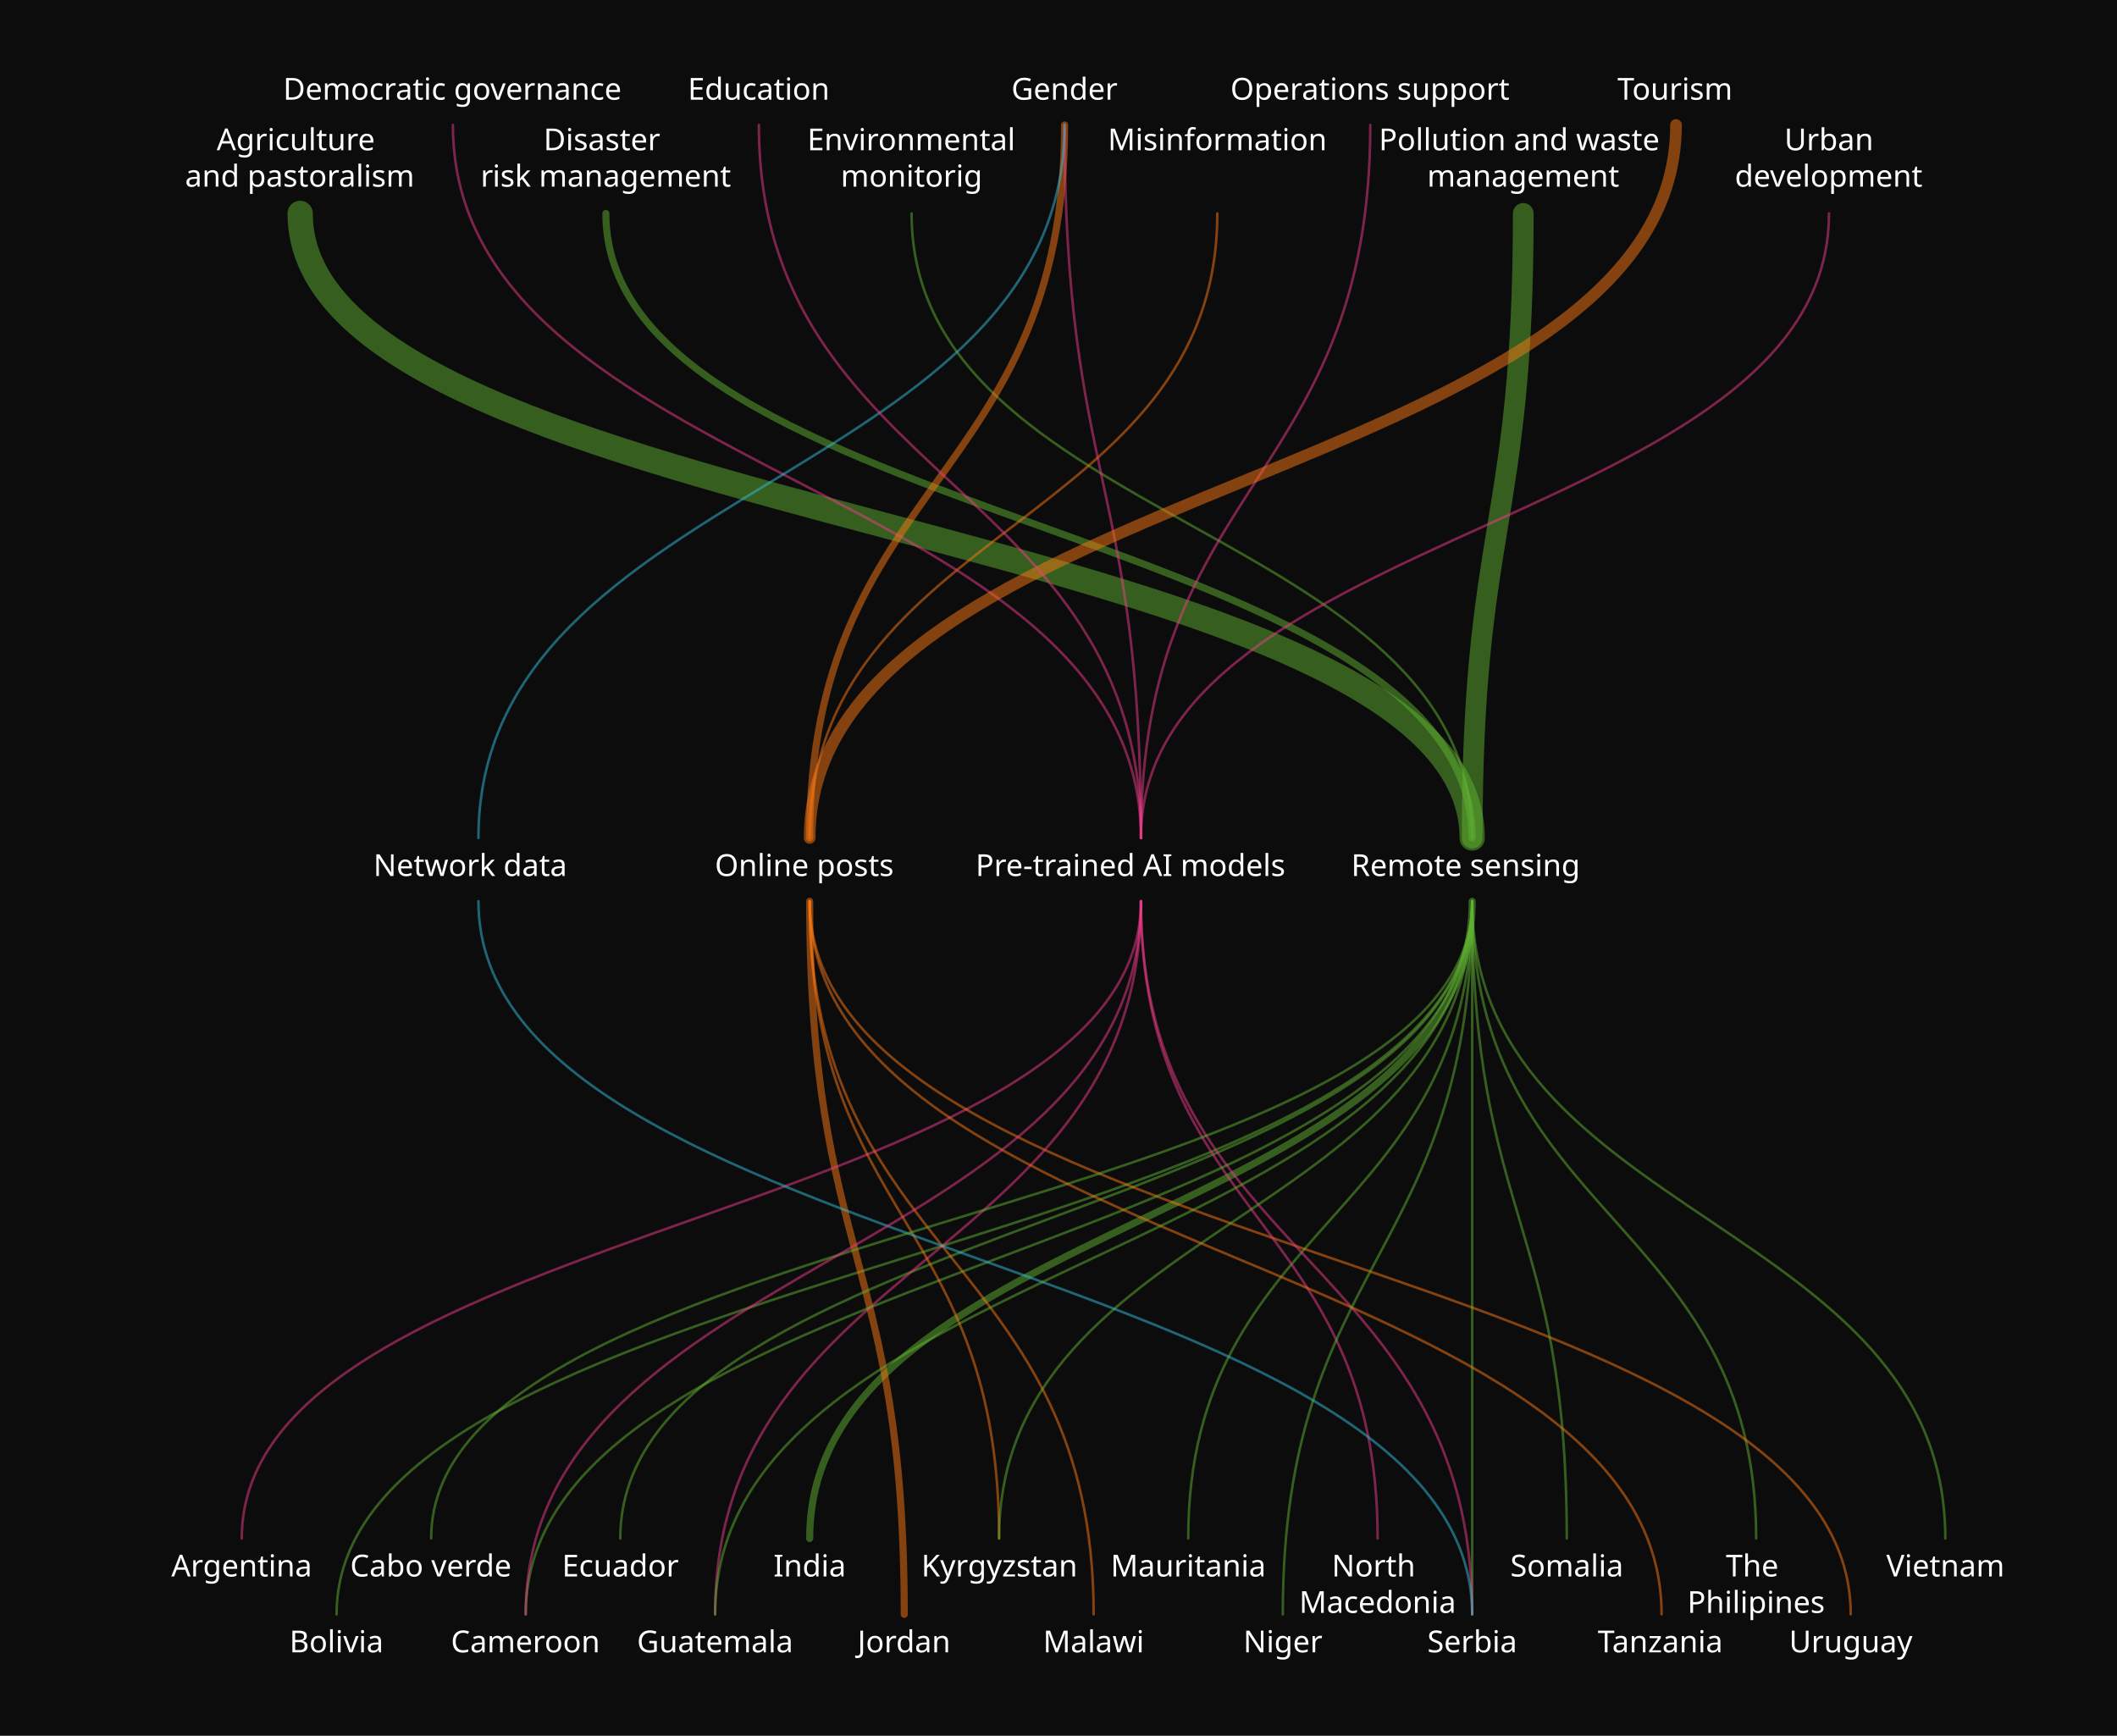
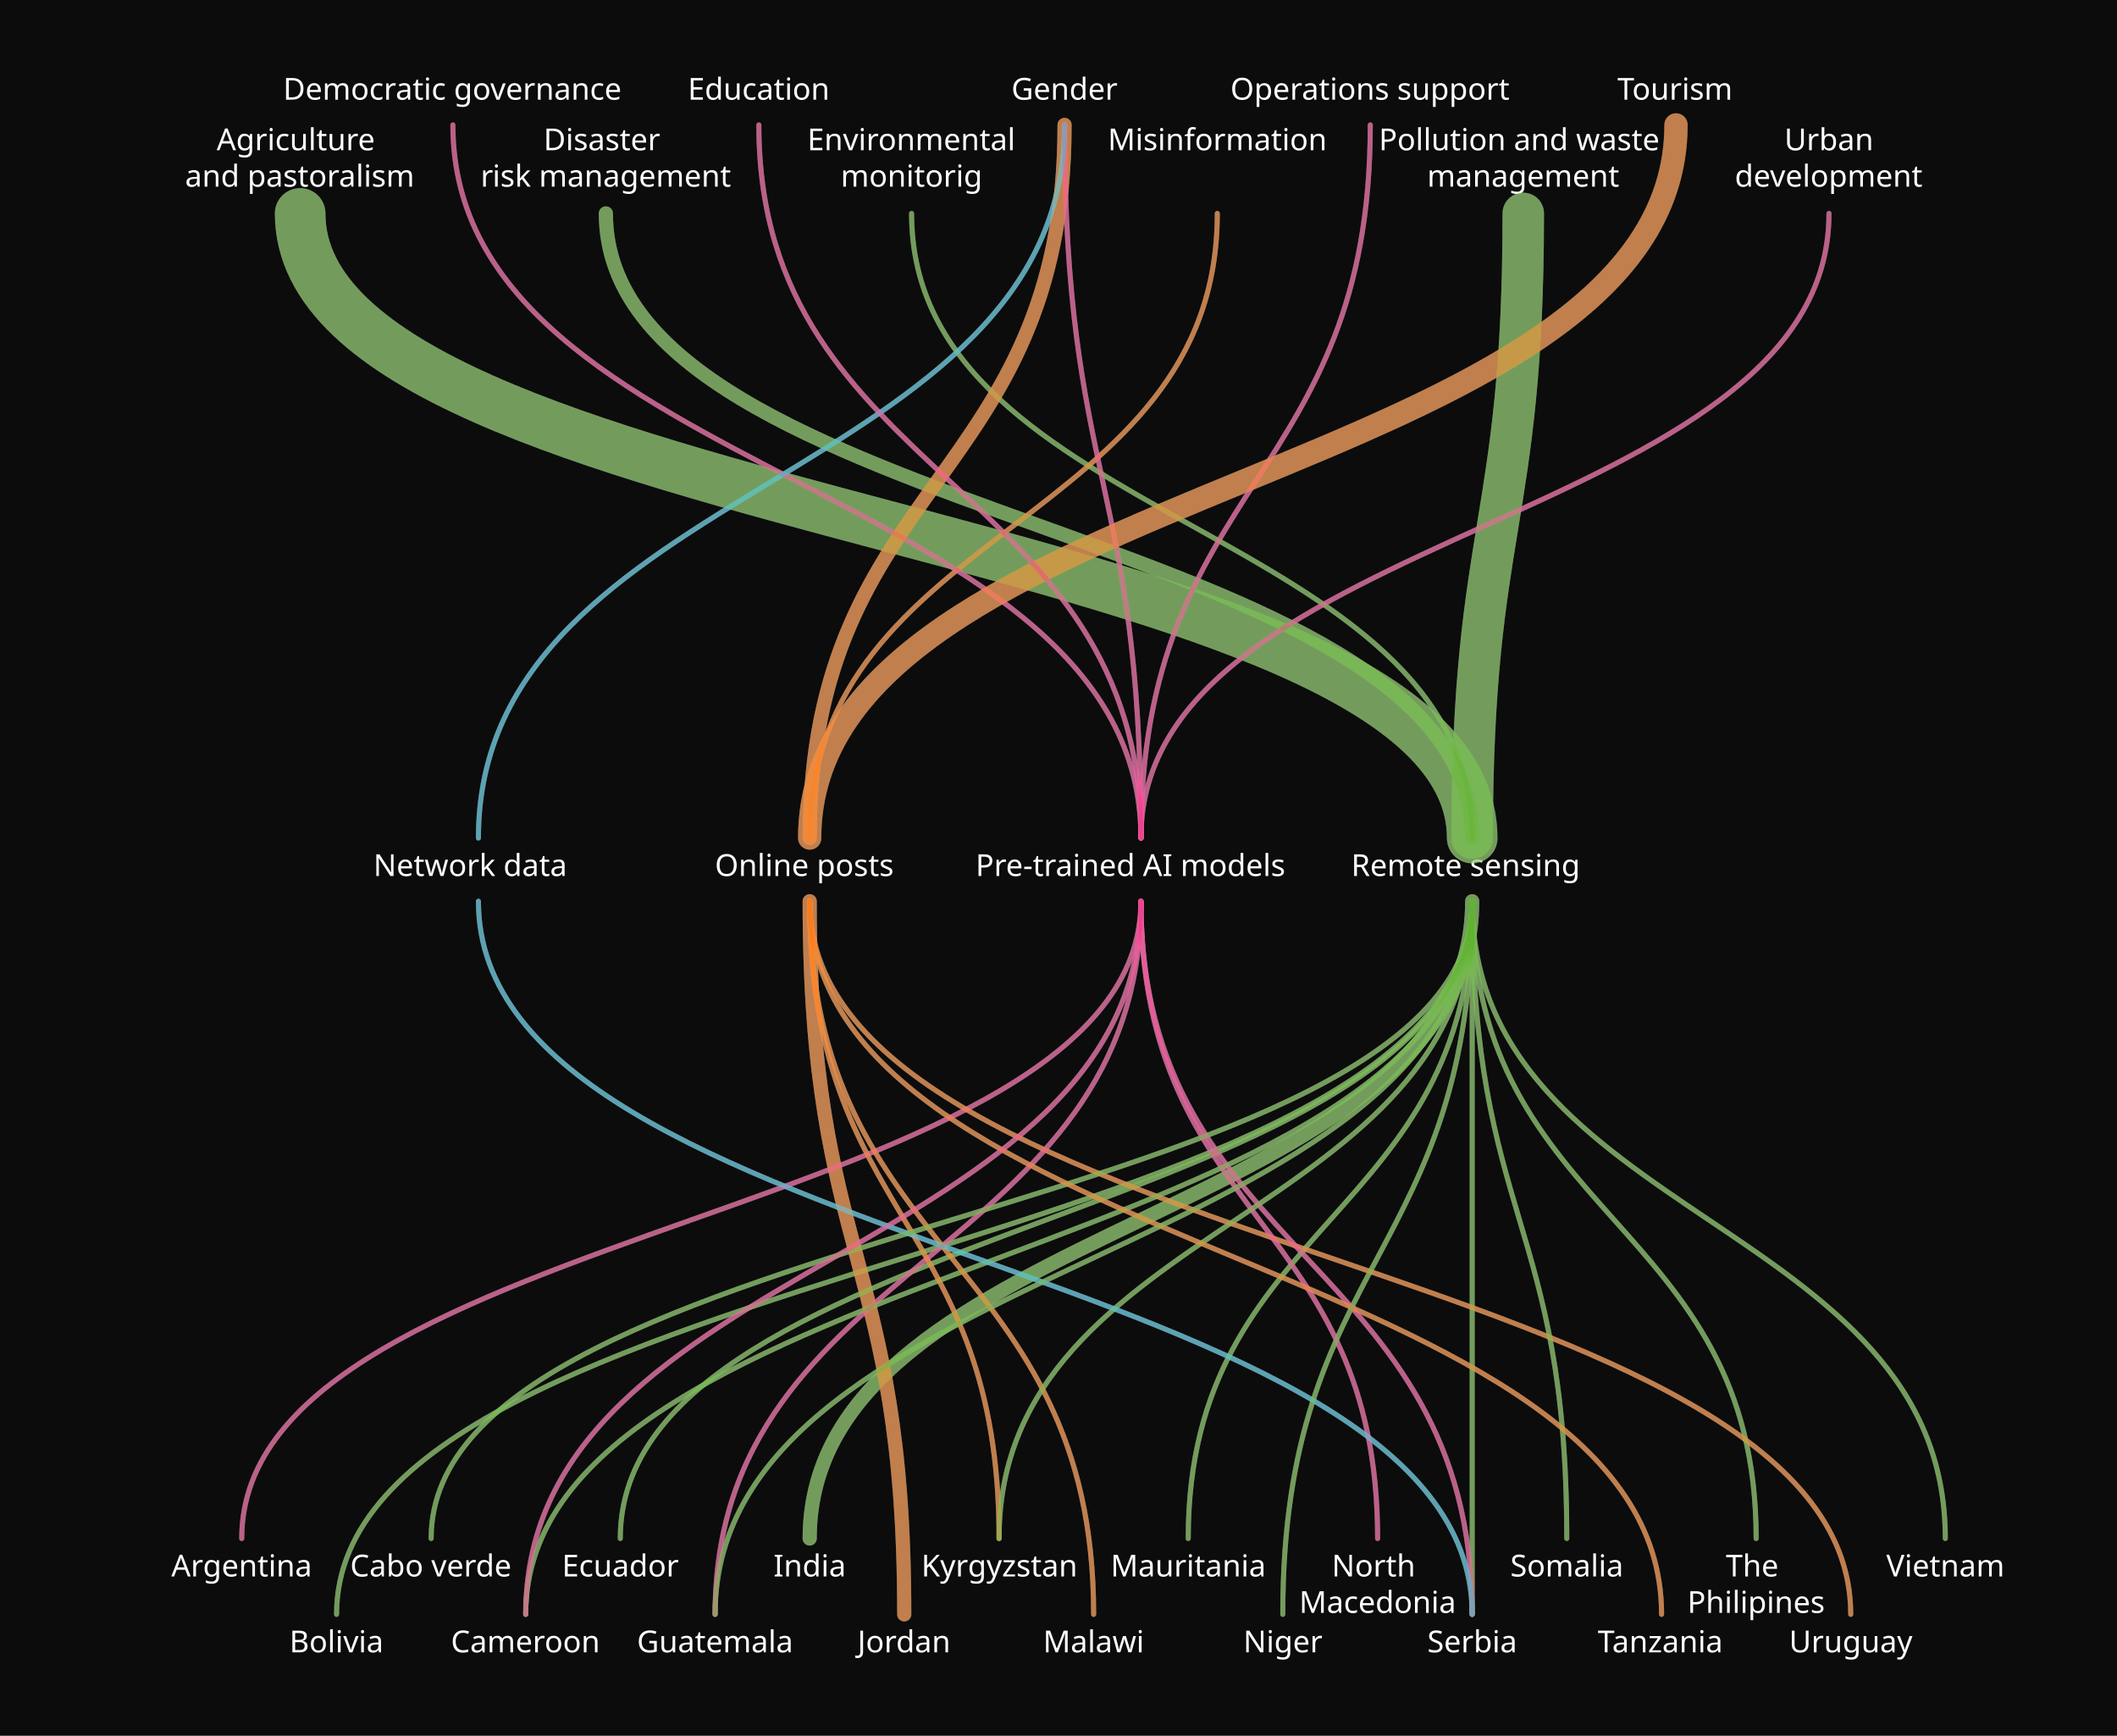
- <svg xmlns="http://www.w3.org/2000/svg" version="1.1" x="0px" y="0px" viewBox="0 0 837.2 686.4" style="enable-background:new 0 0 837.2 686.4;" xml:space="preserve">
+ <svg xmlns="http://www.w3.org/2000/svg" version="1.1" id="Layer_1" x="0px" y="0px" viewBox="0 0 837.2 686.4" style="enable-background:new 0 0 837.2 686.4;" xml:space="preserve">
  <style type="text/css">
	.st0{fill:#0C0C0C;}
	.st1{fill:#FFFFFF;}
	.st2{font-family:'NotoSans-Regular';}
	.st3{font-size:12px;}
	.st4{font-family:'NotoSans-Bold';}
- 	.st5{fill:none;stroke:#61B233;stroke-width:10;stroke-linecap:round;stroke-opacity:0.5;}
- 	.st6{fill:none;stroke:#61B233;stroke-linecap:round;stroke-opacity:0.5;}
- 	.st7{fill:none;stroke:#61B233;stroke-width:2.8;stroke-linecap:round;stroke-opacity:0.5;}
- 	.st8{fill:none;stroke:#61B233;stroke-width:8.2;stroke-linecap:round;stroke-opacity:0.5;}
- 	.st9{fill:none;stroke:#FA7814;stroke-linecap:round;stroke-opacity:0.5;}
- 	.st10{fill:none;stroke:#F03C8C;stroke-linecap:round;stroke-opacity:0.5;}
- 	.st11{fill:none;stroke:#FA7814;stroke-width:2.8;stroke-linecap:round;stroke-opacity:0.5;}
- 	.st12{fill:none;stroke:#FA7814;stroke-width:4.6;stroke-linecap:round;stroke-opacity:0.5;}
- 	.st13{fill:none;stroke:#32BEE1;stroke-linecap:round;stroke-opacity:0.5;}
+ 	.st5{fill:none;stroke:#FFFFFF;stroke-width:20;stroke-linecap:round;stroke-opacity:0.5;}
+ 	.st6{fill:none;stroke:#FFFFFF;stroke-width:2;stroke-linecap:round;stroke-opacity:0.5;}
+ 	.st7{fill:none;stroke:#FFFFFF;stroke-width:5.6;stroke-linecap:round;stroke-opacity:0.5;}
+ 	.st8{fill:none;stroke:#FFFFFF;stroke-width:16.4;stroke-linecap:round;stroke-opacity:0.5;}
+ 	.st9{fill:none;stroke:#FFFFFF;stroke-width:9.2;stroke-linecap:round;stroke-opacity:0.5;}
+ 	.st10{fill:none;stroke:#61B233;stroke-width:20;stroke-linecap:round;stroke-opacity:0.5;}
+ 	.st11{fill:none;stroke:#61B233;stroke-width:2;stroke-linecap:round;stroke-opacity:0.5;}
+ 	.st12{fill:none;stroke:#61B233;stroke-width:5.6;stroke-linecap:round;stroke-opacity:0.5;}
+ 	.st13{fill:none;stroke:#61B233;stroke-width:16.4;stroke-linecap:round;stroke-opacity:0.5;}
+ 	.st14{fill:none;stroke:#FA7814;stroke-width:2;stroke-linecap:round;stroke-opacity:0.5;}
+ 	.st15{fill:none;stroke:#F03C8C;stroke-width:2;stroke-linecap:round;stroke-opacity:0.5;}
+ 	.st16{fill:none;stroke:#FA7814;stroke-width:5.6;stroke-linecap:round;stroke-opacity:0.5;}
+ 	.st17{fill:none;stroke:#FA7814;stroke-width:9.2;stroke-linecap:round;stroke-opacity:0.5;}
+ 	.st18{fill:none;stroke:#32BEE1;stroke-width:2;stroke-linecap:round;stroke-opacity:0.5;}
</style>
-   <g id="Layer_2">
+   <g id="Layer_2_00000103248098781290321700000017853445780035108778_">
    <rect class="st0" width="837.2" height="686.4" />
  </g>
-   <g id="Layer_1">
-     <text transform="matrix(1 0 0 1 85.685 59.417)" class="st1 st2 st3">Agriculture  </text>
-     <text transform="matrix(1 0 0 1 73.185 73.817)" class="st1 st2 st3">and pastoralism</text>
-     <text transform="matrix(1 0 0 1 111.9709 39.417)" class="st1 st2 st3">Democratic governance</text>
-     <text transform="matrix(1 0 0 1 214.9604 59.417)" class="st1 st2 st3">Disaster  </text>
-     <text transform="matrix(1 0 0 1 190.0604 73.817)" class="st1 st2 st3">r</text>
-     <text transform="matrix(1 0 0 1 194.7604 73.817)" class="st1 st2 st3">isk management</text>
-     <text transform="matrix(1 0 0 1 272.0192 39.417)" class="st1 st2 st3">Education</text>
-     <text transform="matrix(1 0 0 1 319.275 59.417)" class="st1 st2 st3">Environmental </text>
-     <text transform="matrix(1 0 0 1 332.475 73.817)" class="st1 st2 st3">monitorig</text>
-     <text transform="matrix(1 0 0 1 399.9625 39.417)" class="st1 st2 st3">Gender</text>
-     <text transform="matrix(1 0 0 1 438.1165 59.417)" class="st1 st2 st3">Misinformation</text>
-     <text transform="matrix(1 0 0 1 486.5719 39.417)" class="st1 st2 st3">Operations support</text>
-     <text transform="matrix(1 0 0 1 545.2938 59.417)" class="st1 st2 st3">Pollution and waste  </text>
-     <text transform="matrix(1 0 0 1 564.3938 73.817)" class="st1 st2 st3">management</text>
-     <text transform="matrix(1 0 0 1 639.6367 39.417)" class="st1 st2 st3">Tourism</text>
-     <text transform="matrix(1 0 0 1 705.6536 59.417)" class="st1 st2 st3">Urban </text>
-     <text transform="matrix(1 0 0 1 686.0536 73.817)" class="st1 st2 st3">development</text>
-     <text transform="matrix(1 0 0 1 147.6736 346.417)" class="st1 st4 st3">Network data</text>
-     <text transform="matrix(1 0 0 1 282.6994 346.417)" class="st1 st4 st3">Online posts</text>
-     <text transform="matrix(1 0 0 1 385.8117 346.417)" class="st1 st4 st3">Pre-trained AI models</text>
-     <text transform="matrix(1 0 0 1 534.3616 346.417)" class="st1 st4 st3">Remote sensing</text>
-     <text transform="matrix(1 0 0 1 67.7514 623.4171)" class="st1 st2 st3">Argentina</text>
-     <text transform="matrix(1 0 0 1 114.4743 653.4171)" class="st1 st2 st3">Bolivia</text>
-     <text transform="matrix(1 0 0 1 138.4691 623.4171)" class="st1 st2 st3">Cabo verde</text>
-     <text transform="matrix(1 0 0 1 178.3214 653.4171)" class="st1 st2 st3">Cameroon</text>
-     <text transform="matrix(1 0 0 1 222.26 623.4171)" class="st1 st2 st3">Ecuador</text>
-     <text transform="matrix(1 0 0 1 251.8946 653.4171)" class="st1 st2 st3">Guatemala</text>
-     <text transform="matrix(1 0 0 1 305.8591 623.4171)" class="st1 st2 st3">India</text>
-     <text transform="matrix(1 0 0 1 339.124 653.4171)" class="st1 st2 st3">Jordan</text>
-     <text transform="matrix(1 0 0 1 364.3522 623.4171)" class="st1 st2 st3">Kyrgyzstan</text>
-     <text transform="matrix(1 0 0 1 412.5048 653.4171)" class="st1 st2 st3">Malawi</text>
-     <text transform="matrix(1 0 0 1 439.2232 623.4171)" class="st1 st2 st3">Mauritania</text>
-     <text transform="matrix(1 0 0 1 491.6883 653.4171)" class="st1 st2 st3">Niger</text>
-     <text transform="matrix(1 0 0 1 526.6748 623.4171)" class="st1 st2 st3">North  </text>
-     <text transform="matrix(1 0 0 1 513.7748 637.8171)" class="st1 st2 st3">Macedonia</text>
-     <text transform="matrix(1 0 0 1 564.4451 653.4171)" class="st1 st2 st3">Serbia</text>
-     <text transform="matrix(1 0 0 1 597.2715 623.4171)" class="st1 st2 st3">Somalia</text>
-     <text transform="matrix(1 0 0 1 631.8439 653.4171)" class="st1 st2 st3">Tanzania</text>
-     <text transform="matrix(1 0 0 1 682.5033 623.4171)" class="st1 st2 st3">The  </text>
-     <text transform="matrix(1 0 0 1 667.3033 637.8171)" class="st1 st2 st3">Philipines</text>
-     <text transform="matrix(1 0 0 1 707.524 653.4171)" class="st1 st2 st3">Uruguay</text>
-     <text transform="matrix(1 0 0 1 745.9662 623.4171)" class="st1 st2 st3">Vietnam</text>
+   <text transform="matrix(1 0 0 1 85.685 59.417)" class="st1 st2 st3">Agriculture  </text>
+   <text transform="matrix(1 0 0 1 73.185 73.817)" class="st1 st2 st3">and pastoralism</text>
+   <text transform="matrix(1 0 0 1 111.9709 39.417)" class="st1 st2 st3">Democratic governance</text>
+   <text transform="matrix(1 0 0 1 214.9604 59.417)" class="st1 st2 st3">Disaster  </text>
+   <text transform="matrix(1 0 0 1 190.0604 73.817)" class="st1 st2 st3">r</text>
+   <text transform="matrix(1 0 0 1 194.7604 73.817)" class="st1 st2 st3">isk management</text>
+   <text transform="matrix(1 0 0 1 272.0192 39.417)" class="st1 st2 st3">Education</text>
+   <text transform="matrix(1 0 0 1 319.275 59.417)" class="st1 st2 st3">Environmental </text>
+   <text transform="matrix(1 0 0 1 332.475 73.817)" class="st1 st2 st3">monitorig</text>
+   <text transform="matrix(1 0 0 1 399.9625 39.417)" class="st1 st2 st3">Gender</text>
+   <text transform="matrix(1 0 0 1 438.1165 59.417)" class="st1 st2 st3">Misinformation</text>
+   <text transform="matrix(1 0 0 1 486.5719 39.417)" class="st1 st2 st3">Operations support</text>
+   <text transform="matrix(1 0 0 1 545.2938 59.417)" class="st1 st2 st3">Pollution and waste  </text>
+   <text transform="matrix(1 0 0 1 564.3938 73.817)" class="st1 st2 st3">management</text>
+   <text transform="matrix(1 0 0 1 639.6367 39.417)" class="st1 st2 st3">Tourism</text>
+   <text transform="matrix(1 0 0 1 705.6536 59.417)" class="st1 st2 st3">Urban </text>
+   <text transform="matrix(1 0 0 1 686.0536 73.817)" class="st1 st2 st3">development</text>
+   <text transform="matrix(1 0 0 1 147.6736 346.417)" class="st1 st4 st3">Network data</text>
+   <text transform="matrix(1 0 0 1 282.6994 346.417)" class="st1 st4 st3">Online posts</text>
+   <text transform="matrix(1 0 0 1 385.8117 346.417)" class="st1 st4 st3">Pre-trained AI models</text>
+   <text transform="matrix(1 0 0 1 534.3616 346.417)" class="st1 st4 st3">Remote sensing</text>
+   <text transform="matrix(1 0 0 1 67.7514 623.4171)" class="st1 st2 st3">Argentina</text>
+   <text transform="matrix(1 0 0 1 114.4743 653.4171)" class="st1 st2 st3">Bolivia</text>
+   <text transform="matrix(1 0 0 1 138.4691 623.4171)" class="st1 st2 st3">Cabo verde</text>
+   <text transform="matrix(1 0 0 1 178.3214 653.4171)" class="st1 st2 st3">Cameroon</text>
+   <text transform="matrix(1 0 0 1 222.26 623.4171)" class="st1 st2 st3">Ecuador</text>
+   <text transform="matrix(1 0 0 1 251.8946 653.4171)" class="st1 st2 st3">Guatemala</text>
+   <text transform="matrix(1 0 0 1 305.8591 623.4171)" class="st1 st2 st3">India</text>
+   <text transform="matrix(1 0 0 1 339.124 653.4171)" class="st1 st2 st3">Jordan</text>
+   <text transform="matrix(1 0 0 1 364.3522 623.4171)" class="st1 st2 st3">Kyrgyzstan</text>
+   <text transform="matrix(1 0 0 1 412.5048 653.4171)" class="st1 st2 st3">Malawi</text>
+   <text transform="matrix(1 0 0 1 439.2232 623.4171)" class="st1 st2 st3">Mauritania</text>
+   <text transform="matrix(1 0 0 1 491.6883 653.4171)" class="st1 st2 st3">Niger</text>
+   <text transform="matrix(1 0 0 1 526.6748 623.4171)" class="st1 st2 st3">North  </text>
+   <text transform="matrix(1 0 0 1 513.7748 637.8171)" class="st1 st2 st3">Macedonia</text>
+   <text transform="matrix(1 0 0 1 564.4451 653.4171)" class="st1 st2 st3">Serbia</text>
+   <text transform="matrix(1 0 0 1 597.2715 623.4171)" class="st1 st2 st3">Somalia</text>
+   <text transform="matrix(1 0 0 1 631.8439 653.4171)" class="st1 st2 st3">Tanzania</text>
+   <text transform="matrix(1 0 0 1 682.5033 623.4171)" class="st1 st2 st3">The  </text>
+   <text transform="matrix(1 0 0 1 667.3033 637.8171)" class="st1 st2 st3">Philipines</text>
+   <text transform="matrix(1 0 0 1 707.524 653.4171)" class="st1 st2 st3">Uruguay</text>
+   <text transform="matrix(1 0 0 1 745.9662 623.4171)" class="st1 st2 st3">Vietnam</text>
+   <g>
    <path class="st5" d="M118.7,84.4c0,123.5,463.5,123.5,463.5,247" />
    <path class="st6" d="M360.5,84.4c0,123.5,221.7,123.5,221.7,247" />
    <path class="st7" d="M239.6,84.4c0,123.5,342.6,123.5,342.6,247" />
    <path class="st8" d="M602.4,84.4c0,123.5-20.2,123.5-20.2,247" />
-     <path class="st9" d="M481.4,84.4c0,123.5-161.2,123.5-161.2,247" />
-     <path class="st10" d="M179.1,49.4c0,141,272.1,141,272.1,282" />
-     <path class="st11" d="M421,49.4c0,141-100.8,141-100.8,282" />
-     <path class="st10" d="M541.9,49.4c0,141-90.7,141-90.7,282" />
-     <path class="st10" d="M421,49.4c0,141,30.2,141,30.2,282" />
-     <path class="st10" d="M723.3,84.4c0,123.5-272.1,123.5-272.1,247" />
-     <path class="st12" d="M662.8,49.4c0,141-342.6,141-342.6,282" />
-     <path class="st13" d="M421,49.4c0,141-231.8,141-231.8,282" />
-     <path class="st10" d="M300.1,49.4c0,141,151.2,141,151.2,282" />
+     <path class="st6" d="M481.4,84.4c0,123.5-161.2,123.5-161.2,247" />
+     <path class="st6" d="M179.1,49.4c0,141,272.1,141,272.1,282" />
+     <path class="st7" d="M421,49.4c0,141-100.8,141-100.8,282" />
+     <path class="st6" d="M541.9,49.4c0,141-90.7,141-90.7,282" />
+     <path class="st6" d="M421,49.4c0,141,30.2,141,30.2,282" />
+     <path class="st6" d="M723.3,84.4c0,123.5-272.1,123.5-272.1,247" />
+     <path class="st9" d="M662.8,49.4c0,141-342.6,141-342.6,282" />
+     <path class="st6" d="M421,49.4c0,141-231.8,141-231.8,282" />
+     <path class="st6" d="M300.1,49.4c0,141,151.2,141,151.2,282" />
    <path class="st7" d="M582.2,356.4c0,126-262,126-262,252" />
    <path class="st6" d="M582.2,356.4c0,141-449.1,141-449.1,282" />
    <path class="st6" d="M582.2,356.4c0,126-112.3,126-112.3,252" />
    <path class="st6" d="M582.2,356.4c0,126,112.3,126,112.3,252" />
-     <path class="st11" d="M320.2,356.4c0,141,37.4,141,37.4,282" />
+     <path class="st7" d="M320.2,356.4c0,141,37.4,141,37.4,282" />
    <path class="st6" d="M582.2,356.4c0,126-336.9,126-336.9,252" />
    <path class="st6" d="M582.2,356.4c0,141,0,141,0,282" />
-     <path class="st10" d="M451.2,356.4c0,126-355.6,126-355.6,252" />
-     <path class="st9" d="M320.2,356.4c0,141,411.7,141,411.7,282" />
-     <path class="st10" d="M451.2,356.4c0,141-168.4,141-168.4,282" />
-     <path class="st10" d="M451.2,356.4c0,141,131,141,131,282" />
-     <path class="st10" d="M451.2,356.4c0,126,93.6,126,93.6,252" />
+     <path class="st6" d="M451.2,356.4c0,126-355.6,126-355.6,252" />
+     <path class="st6" d="M320.2,356.4c0,141,411.7,141,411.7,282" />
+     <path class="st6" d="M451.2,356.4c0,141-168.4,141-168.4,282" />
+     <path class="st6" d="M451.2,356.4c0,141,131,141,131,282" />
+     <path class="st6" d="M451.2,356.4c0,126,93.6,126,93.6,252" />
    <path class="st6" d="M582.2,356.4c0,141-374.3,141-374.3,282" />
-     <path class="st9" d="M320.2,356.4c0,126,74.9,126,74.9,252" />
+     <path class="st6" d="M320.2,356.4c0,126,74.9,126,74.9,252" />
    <path class="st6" d="M582.2,356.4c0,126,37.4,126,37.4,252" />
-     <path class="st9" d="M320.2,356.4c0,141,112.3,141,112.3,282" />
+     <path class="st6" d="M320.2,356.4c0,141,112.3,141,112.3,282" />
    <path class="st6" d="M582.2,356.4c0,126-187.1,126-187.1,252" />
-     <path class="st13" d="M189.2,356.4c0,141,393,141,393,282" />
+     <path class="st6" d="M189.2,356.4c0,141,393,141,393,282" />
    <path class="st6" d="M582.2,356.4c0,126-411.7,126-411.7,252" />
-     <path class="st9" d="M320.2,356.4c0,141,336.9,141,336.9,282" />
+     <path class="st6" d="M320.2,356.4c0,141,336.9,141,336.9,282" />
    <path class="st6" d="M582.2,356.4c0,126,187.1,126,187.1,252" />
    <path class="st6" d="M582.2,356.4c0,141-74.9,141-74.9,282" />
    <path class="st6" d="M582.2,356.4c0,141-299.4,141-299.4,282" />
-     <path class="st10" d="M451.2,356.4c0,141-243.3,141-243.3,282" />
+     <path class="st6" d="M451.2,356.4c0,141-243.3,141-243.3,282" />
  </g>
+   <path class="st10" d="M118.7,84.4c0,123.5,463.5,123.5,463.5,247" />
+   <path class="st11" d="M360.5,84.4c0,123.5,221.7,123.5,221.7,247" />
+   <path class="st12" d="M239.6,84.4c0,123.5,342.6,123.5,342.6,247" />
+   <path class="st13" d="M602.4,84.4c0,123.5-20.2,123.5-20.2,247" />
+   <path class="st14" d="M481.4,84.4c0,123.5-161.2,123.5-161.2,247" />
+   <path class="st15" d="M179.1,49.4c0,141,272.1,141,272.1,282" />
+   <path class="st16" d="M421,49.4c0,141-100.8,141-100.8,282" />
+   <path class="st15" d="M541.9,49.4c0,141-90.7,141-90.7,282" />
+   <path class="st15" d="M421,49.4c0,141,30.2,141,30.2,282" />
+   <path class="st15" d="M723.3,84.4c0,123.5-272.1,123.5-272.1,247" />
+   <path class="st17" d="M662.8,49.4c0,141-342.6,141-342.6,282" />
+   <path class="st18" d="M421,49.4c0,141-231.8,141-231.8,282" />
+   <path class="st15" d="M300.1,49.4c0,141,151.2,141,151.2,282" />
+   <path class="st12" d="M582.2,356.4c0,126-262,126-262,252" />
+   <path class="st11" d="M582.2,356.4c0,141-449.1,141-449.1,282" />
+   <path class="st11" d="M582.2,356.4c0,126-112.3,126-112.3,252" />
+   <path class="st11" d="M582.2,356.4c0,126,112.3,126,112.3,252" />
+   <path class="st16" d="M320.2,356.4c0,141,37.4,141,37.4,282" />
+   <path class="st11" d="M582.2,356.4c0,126-336.9,126-336.9,252" />
+   <path class="st11" d="M582.2,356.4c0,141,0,141,0,282" />
+   <path class="st15" d="M451.2,356.4c0,126-355.6,126-355.6,252" />
+   <path class="st14" d="M320.2,356.4c0,141,411.7,141,411.7,282" />
+   <path class="st15" d="M451.2,356.4c0,141-168.4,141-168.4,282" />
+   <path class="st15" d="M451.2,356.4c0,141,131,141,131,282" />
+   <path class="st15" d="M451.2,356.4c0,126,93.6,126,93.6,252" />
+   <path class="st11" d="M582.2,356.4c0,141-374.3,141-374.3,282" />
+   <path class="st14" d="M320.2,356.4c0,126,74.9,126,74.9,252" />
+   <path class="st11" d="M582.2,356.4c0,126,37.4,126,37.4,252" />
+   <path class="st14" d="M320.2,356.4c0,141,112.3,141,112.3,282" />
+   <path class="st11" d="M582.2,356.4c0,126-187.1,126-187.1,252" />
+   <path class="st18" d="M189.2,356.4c0,141,393,141,393,282" />
+   <path class="st11" d="M582.2,356.4c0,126-411.7,126-411.7,252" />
+   <path class="st14" d="M320.2,356.4c0,141,336.9,141,336.9,282" />
+   <path class="st11" d="M582.2,356.4c0,126,187.1,126,187.1,252" />
+   <path class="st11" d="M582.2,356.4c0,141-74.9,141-74.9,282" />
+   <path class="st11" d="M582.2,356.4c0,141-299.4,141-299.4,282" />
+   <path class="st15" d="M451.2,356.4c0,141-243.3,141-243.3,282" />
</svg>
